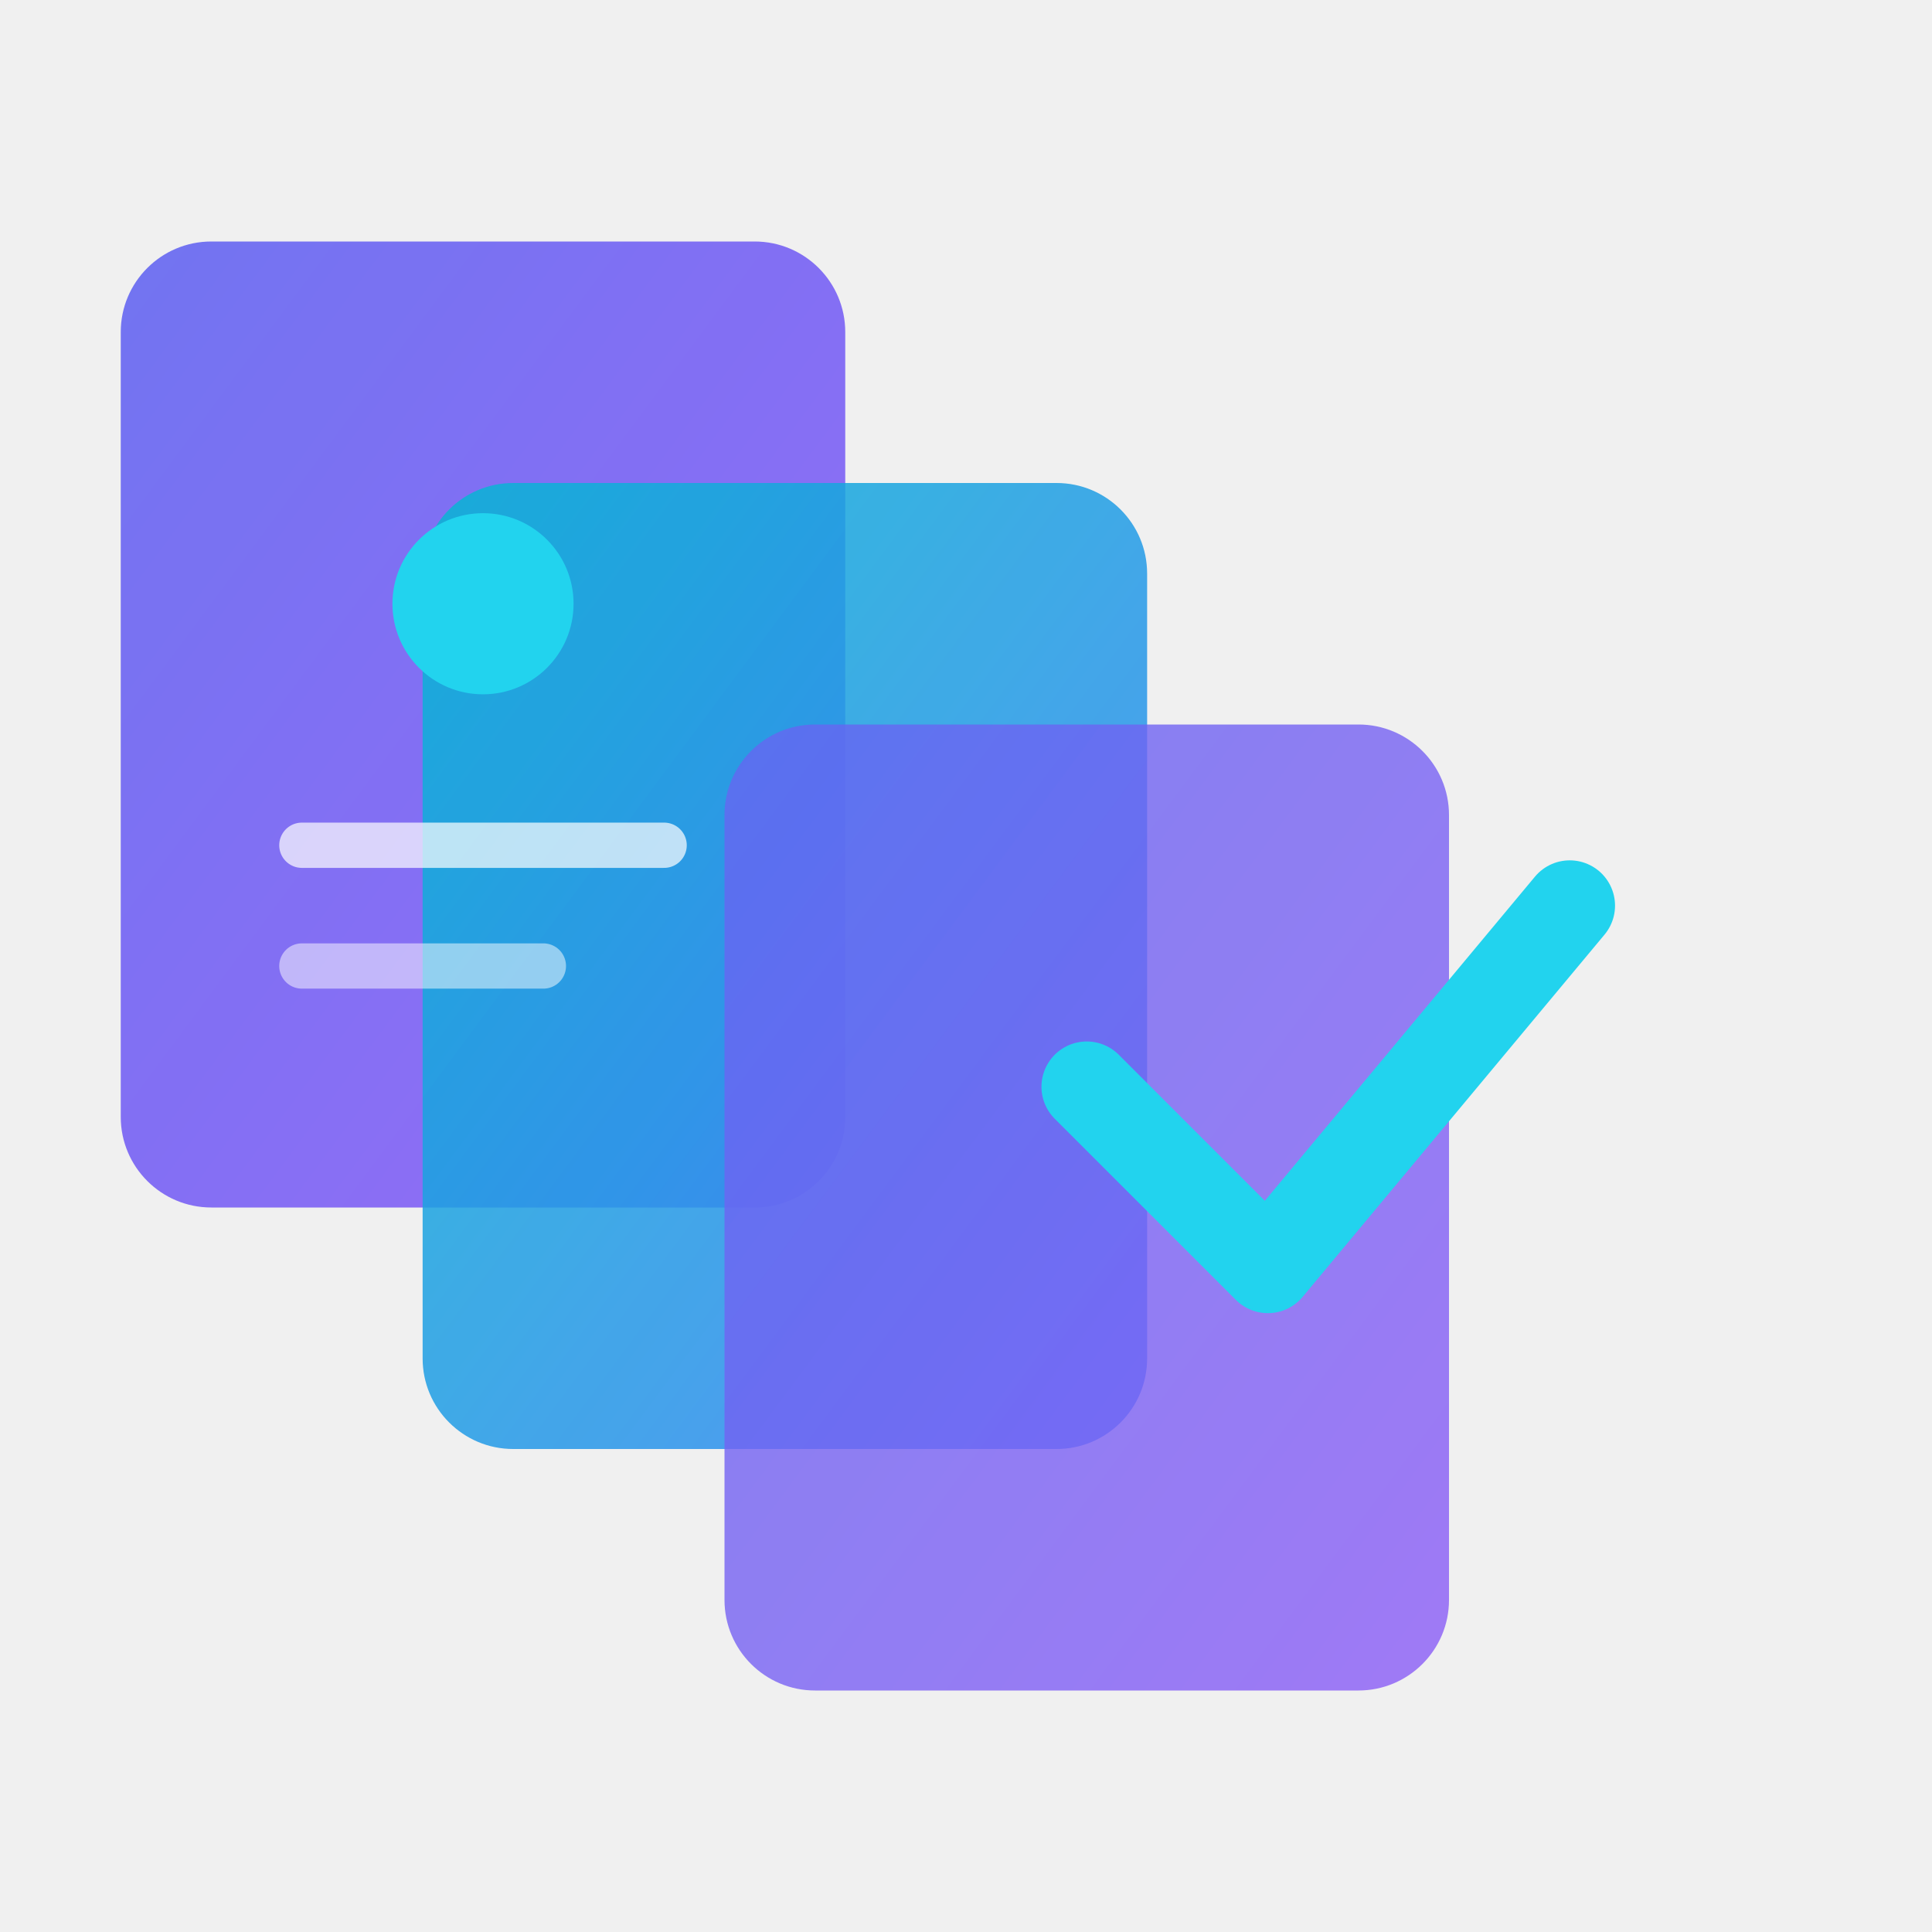
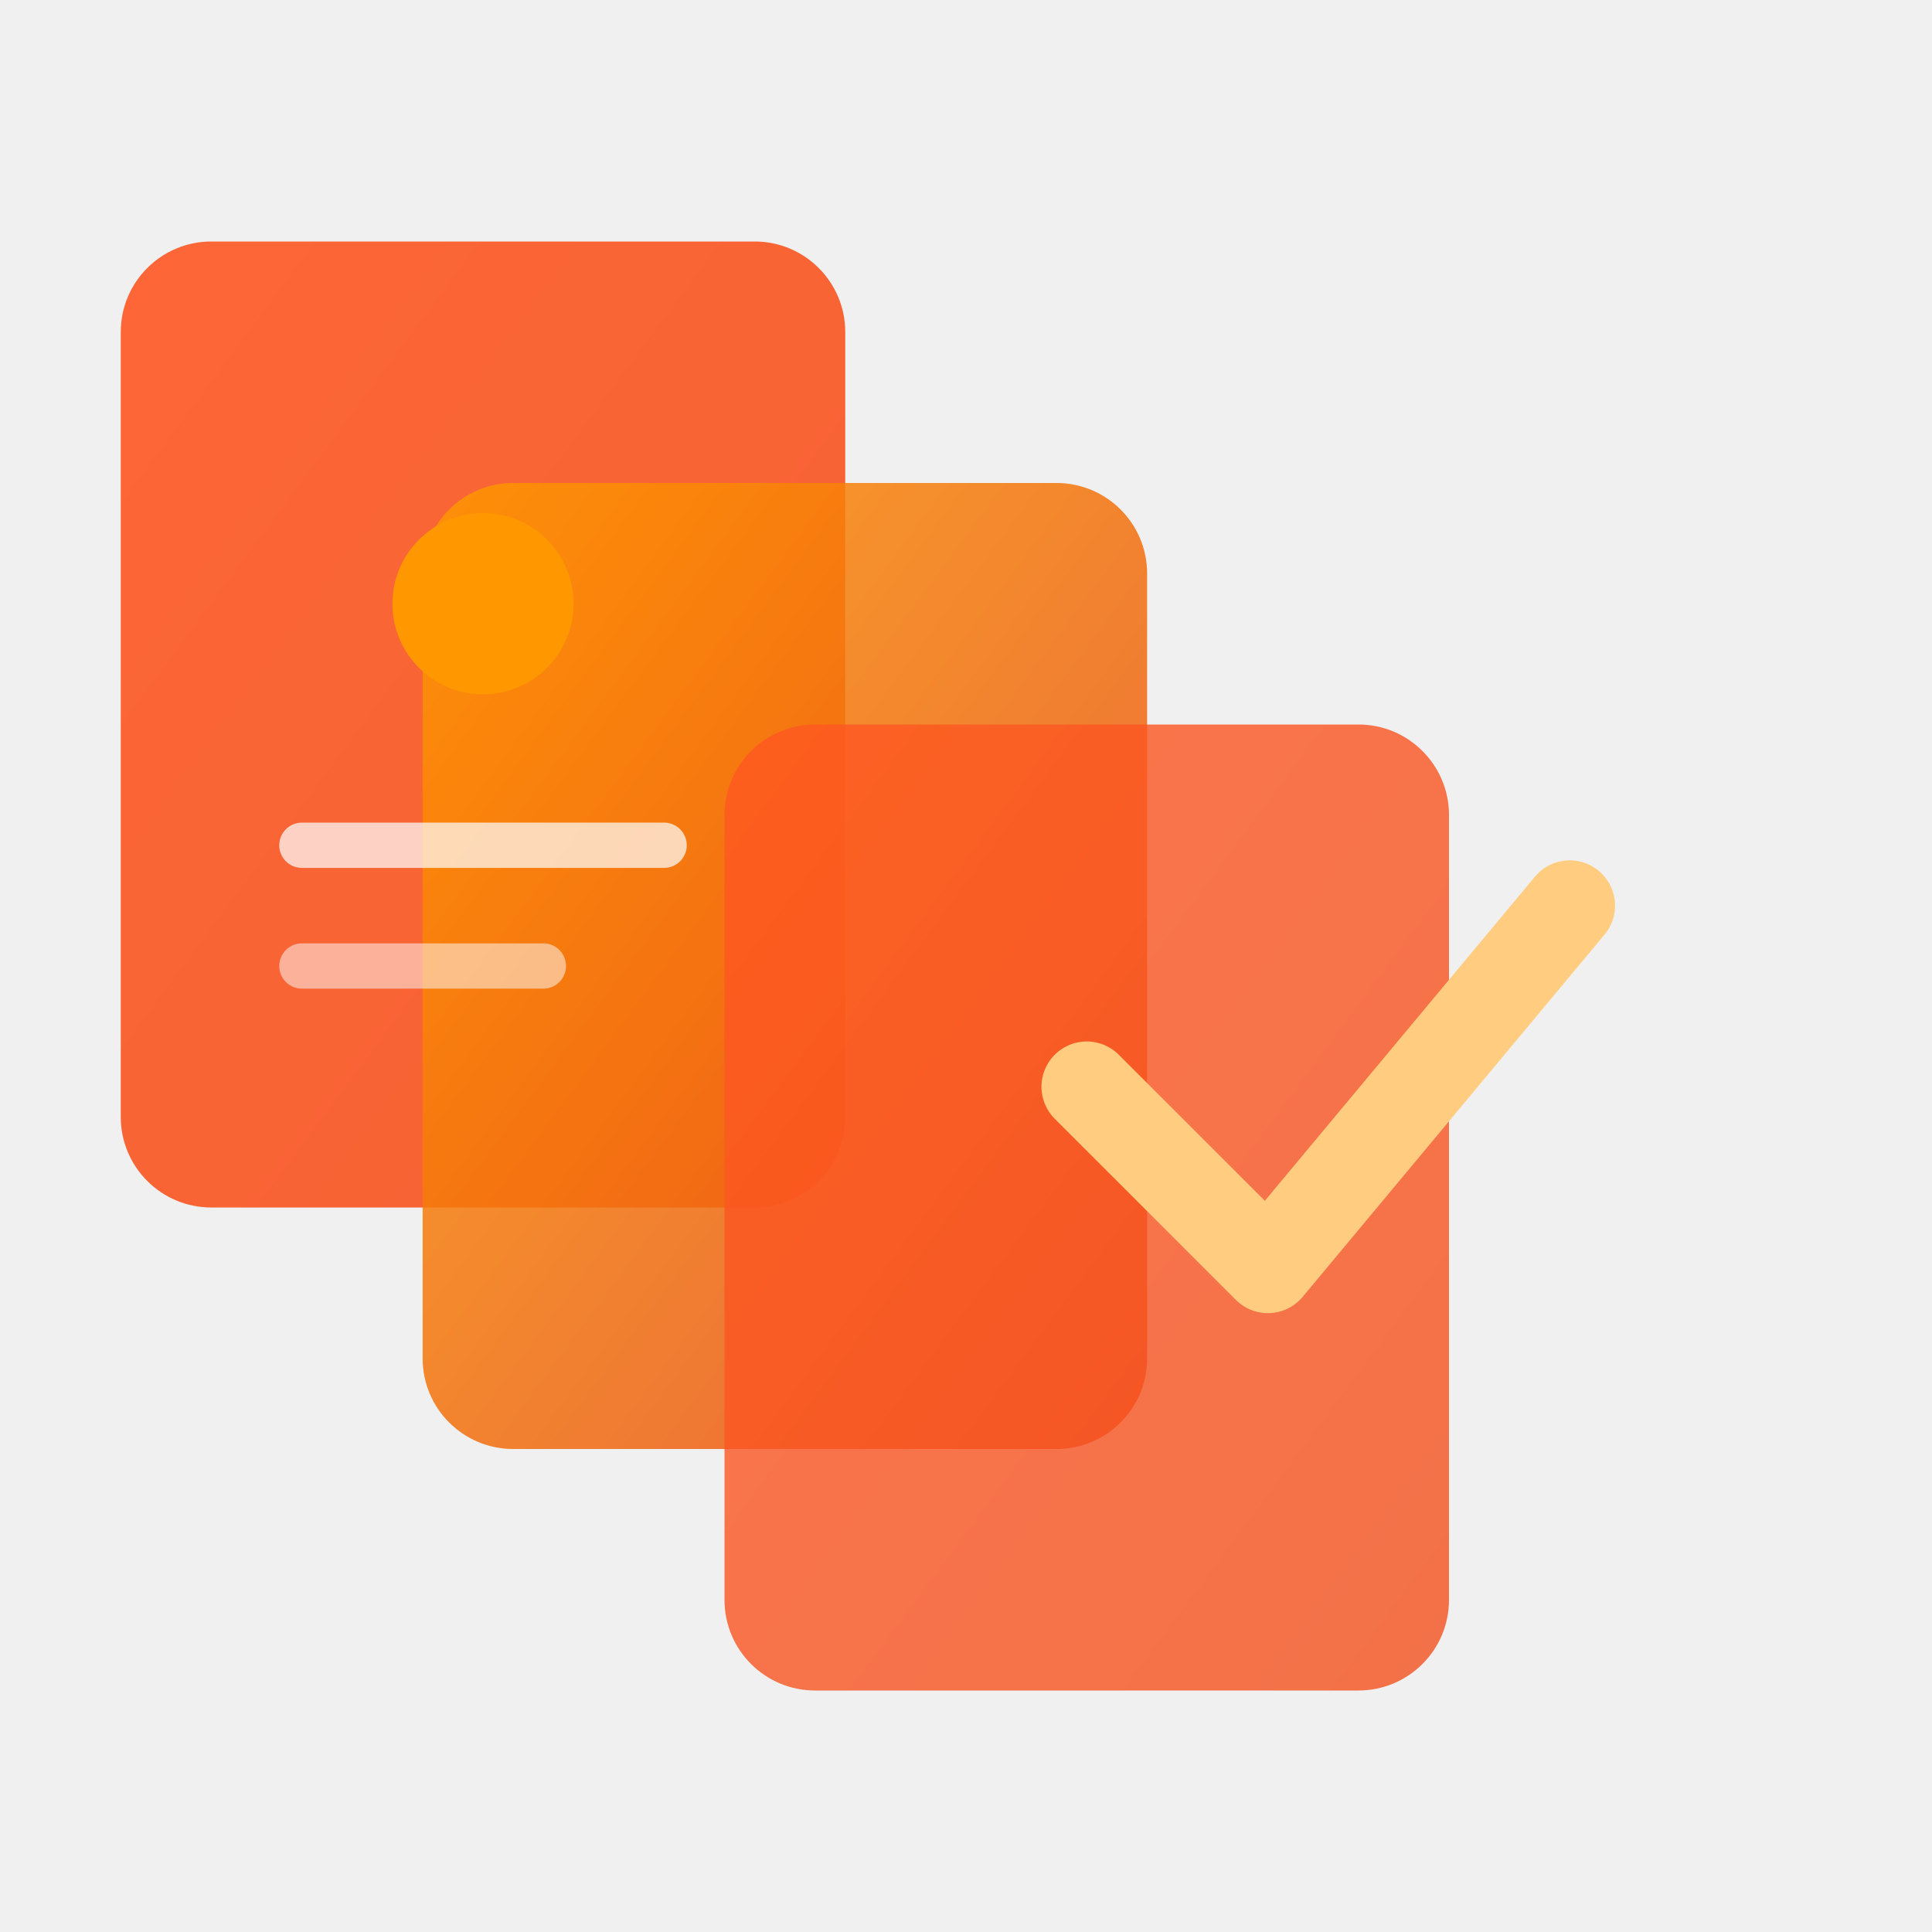
<svg xmlns="http://www.w3.org/2000/svg" viewBox="0 0 64 64" fill="none">
  <defs>
    <linearGradient id="grad1" x1="0%" y1="0%" x2="100%" y2="100%">
-       <stop offset="0%" style="stop-color:#6366f1;stop-opacity:1" />
-       <stop offset="100%" style="stop-color:#8b5cf6;stop-opacity:1" />
+       <stop offset="0%" style="stop-color:#ff5722;stop-opacity:1" />
+       <stop offset="100%" style="stop-color:#f4511e;stop-opacity:1" />
    </linearGradient>
    <linearGradient id="grad2" x1="0%" y1="0%" x2="100%" y2="100%">
-       <stop offset="0%" style="stop-color:#06b6d4;stop-opacity:1" />
-       <stop offset="100%" style="stop-color:#3b82f6;stop-opacity:1" />
+       <stop offset="0%" style="stop-color:#ff9800;stop-opacity:1" />
+       <stop offset="100%" style="stop-color:#e64a19;stop-opacity:1" />
    </linearGradient>
  </defs>
  <rect x="4" y="8" width="24" height="32" rx="3" fill="url(#grad1)" opacity="0.9" />
  <rect x="14" y="16" width="24" height="32" rx="3" fill="url(#grad2)" opacity="0.85" />
  <rect x="24" y="24" width="24" height="32" rx="3" fill="url(#grad1)" opacity="0.8" />
-   <path d="M36 36 L42 42 L52 30" stroke="#22d3ee" stroke-width="3" stroke-linecap="round" stroke-linejoin="round" fill="none" />
-   <circle cx="16" cy="20" r="3" fill="#22d3ee" />
+   <path d="M36 36 L42 42 L52 30" stroke="#ffcc80" stroke-width="3" stroke-linecap="round" stroke-linejoin="round" fill="none" />
+   <circle cx="16" cy="20" r="3" fill="#ff9800" />
  <line x1="10" y1="28" x2="22" y2="28" stroke="white" stroke-width="1.5" stroke-linecap="round" opacity="0.7" />
  <line x1="10" y1="32" x2="18" y2="32" stroke="white" stroke-width="1.5" stroke-linecap="round" opacity="0.5" />
</svg>
